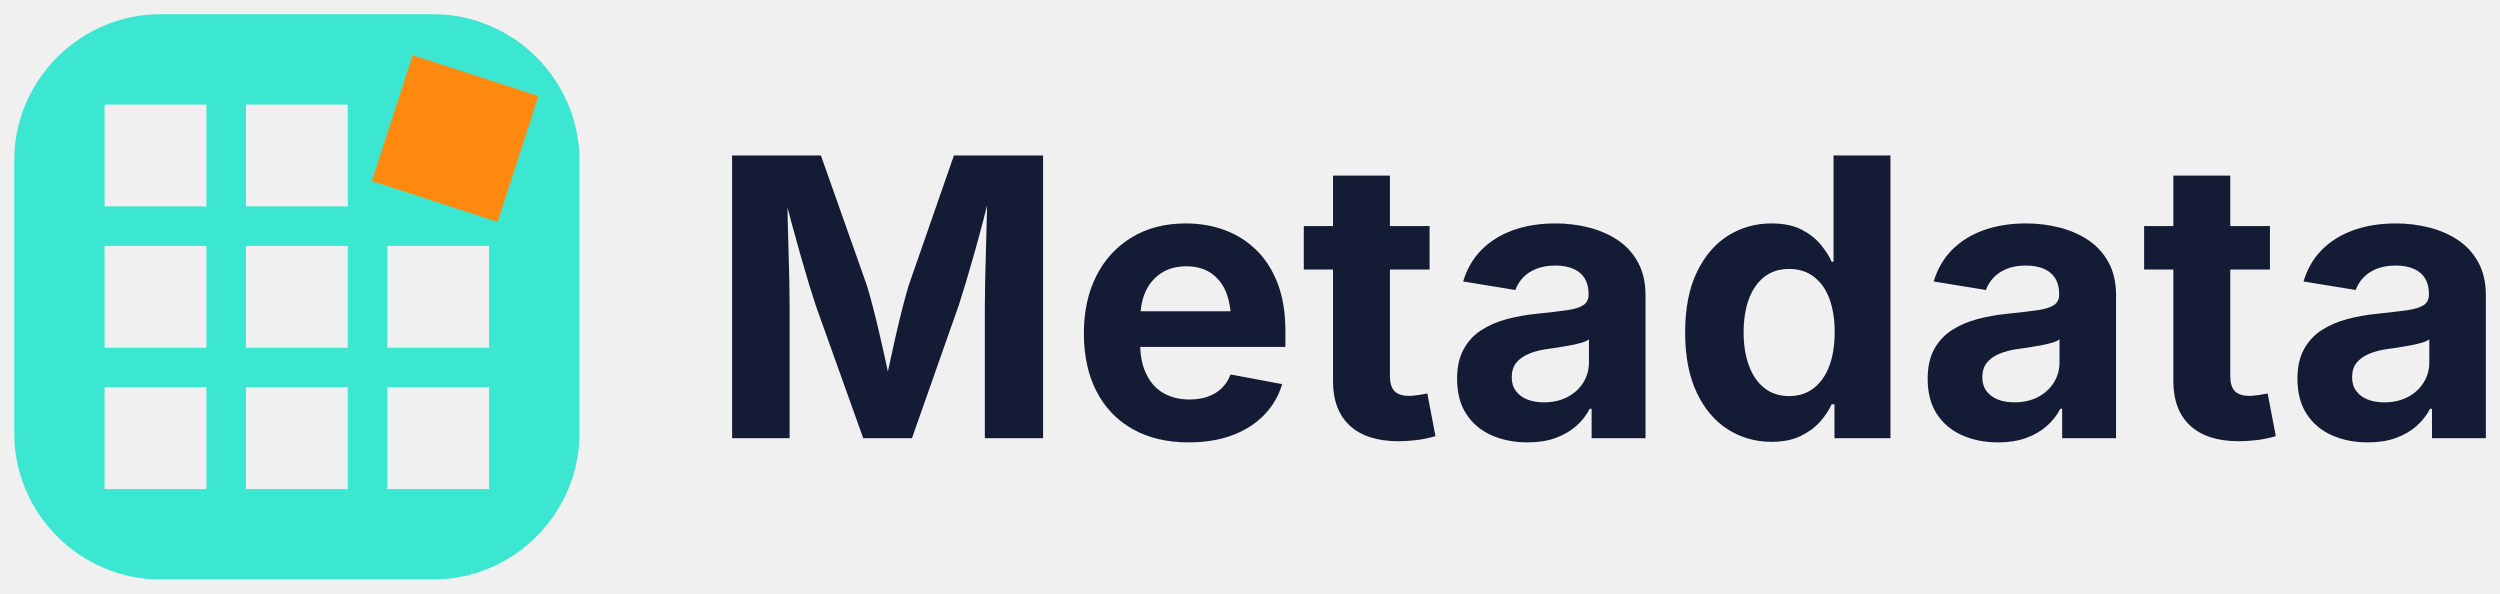
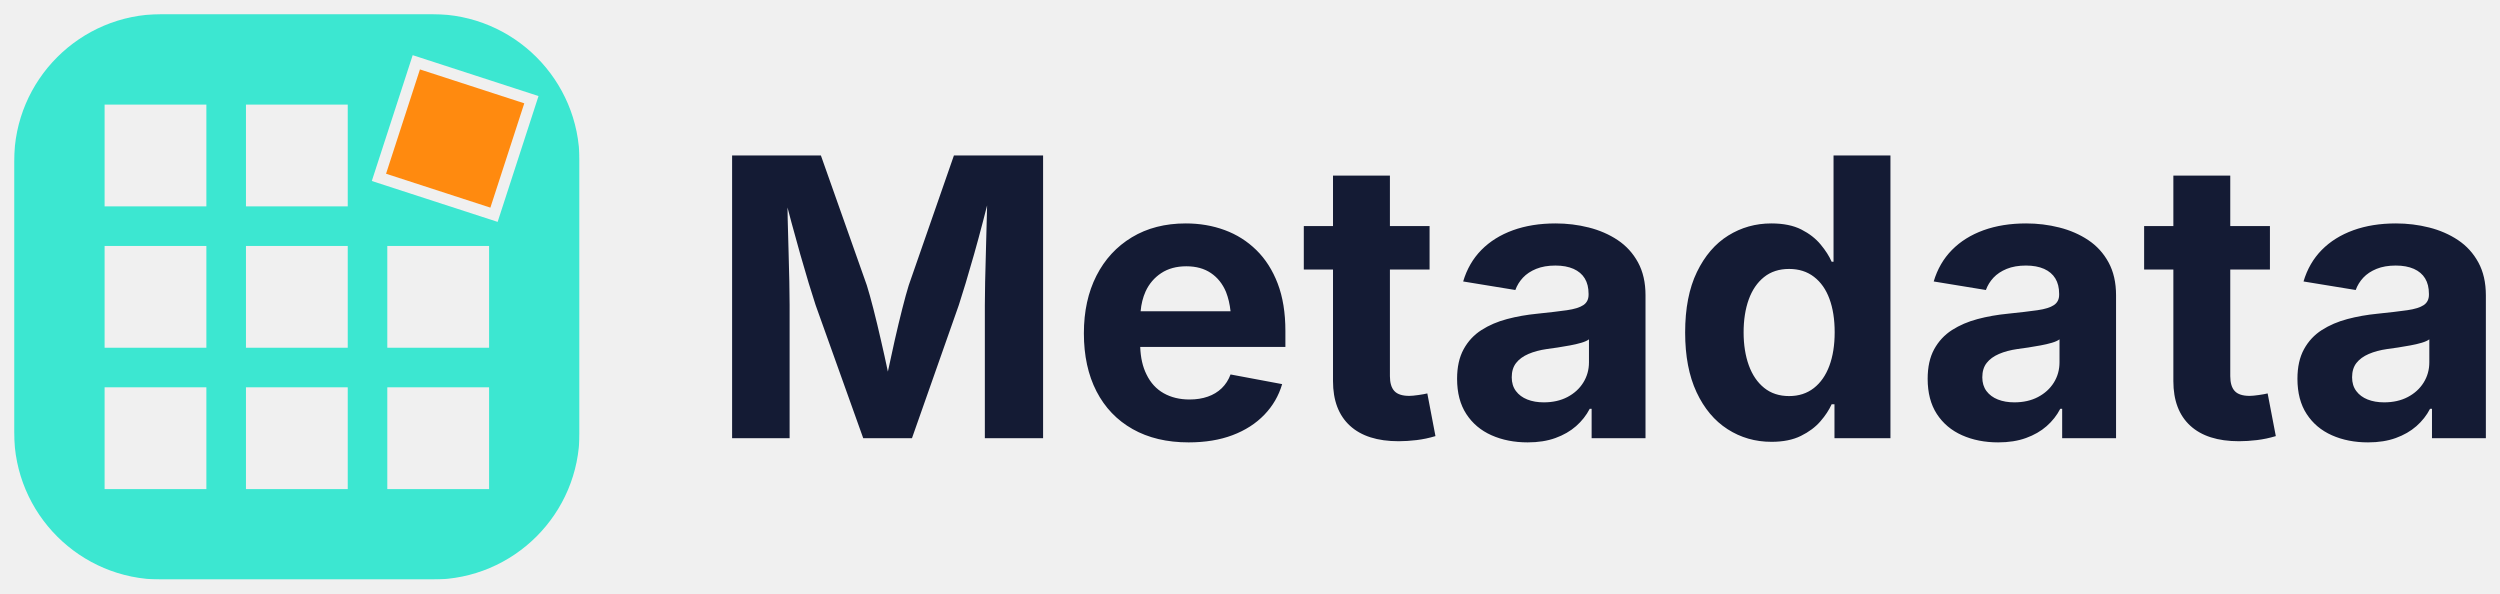
<svg xmlns="http://www.w3.org/2000/svg" viewBox="-5 -55.0 884.3 210" role="img" aria-label="Metadata">
  <g transform="translate(0 -50.0) scale(2)">
-     <mask id="md-grid" maskUnits="userSpaceOnUse" x="0" y="0" width="100" height="100">
+     <mask id="gmd" maskUnits="userSpaceOnUse" x="0" y="0" width="100" height="100">
      <rect width="100" height="100" fill="#fff" />
-       <rect x="16.00" y="16.00" width="18" height="18" fill="#000" />
-       <rect x="41.00" y="16.00" width="18" height="18" fill="#000" />
-       <rect x="16.00" y="41.00" width="18" height="18" fill="#000" />
-       <rect x="41.00" y="41.00" width="18" height="18" fill="#000" />
-       <rect x="66.00" y="41.00" width="18" height="18" fill="#000" />
-       <rect x="16.00" y="66.00" width="18" height="18" fill="#000" />
-       <rect x="41.00" y="66.00" width="18" height="18" fill="#000" />
-       <rect x="66.00" y="66.00" width="18" height="18" fill="#000" />
+       <rect x="16.00" y="16.00" width="18.00" height="18.00" fill="#000" />
+       <rect x="41.00" y="16.00" width="18.00" height="18.00" fill="#000" />
+       <rect x="66.30" y="10.30" width="23.40" height="23.40" fill="#000" transform="rotate(18 78.00 22.00)" />
+       <rect x="16.00" y="41.00" width="18.00" height="18.00" fill="#000" />
+       <rect x="41.00" y="41.00" width="18.00" height="18.00" fill="#000" />
+       <rect x="66.00" y="41.00" width="18.00" height="18.00" fill="#000" />
+       <rect x="16.00" y="66.00" width="18.00" height="18.00" fill="#000" />
+       <rect x="41.00" y="66.00" width="18.00" height="18.00" fill="#000" />
+       <rect x="66.00" y="66.00" width="18.00" height="18.00" fill="#000" />
    </mask>
-     <rect width="100" height="100" rx="26" fill="#3CE7D1" mask="url(#md-grid)" />
-     <rect x="66.30" y="10.30" width="23.40" height="23.40" fill="#FF8A0F" transform="rotate(18 78.00 22.00)" />
+     <rect width="100" height="100" rx="26" fill="#3CE7D1" mask="url(#gmd)" />
+     <rect x="68.30" y="12.30" width="19.40" height="19.40" fill="#FF8A0F" transform="rotate(18 78.00 22.00)" />
  </g>
  <path fill="#141B34" transform="translate(244.9 0)" d="M9.06 100L9.06 0L40.47 0L56.71 45.91Q57.72 49.13 59.03 54.23Q60.34 59.33 61.68 65.23Q63.02 71.01 64.16 76.44Q65.3 71.07 66.58 65.37Q67.92 59.46 69.23 54.3Q70.54 49.13 71.54 45.91L87.52 0L119.06 0L119.06 100L98.46 100L98.46 52.89Q98.46 49.6 98.56 44.7Q98.66 39.8 98.83 34.13Q98.99 28.46 99.13 22.68Q99.19 20.13 99.26 17.65Q98.52 20.47 97.79 23.36Q96.24 29.33 94.66 34.9Q93.09 40.47 91.68 45.13Q90.27 49.8 89.26 52.89L72.68 100L55.44 100L38.59 52.89Q37.58 49.8 36.17 45.2Q34.77 40.6 33.19 35.03Q31.61 29.46 30 23.49Q29.33 20.94 28.66 18.39Q28.66 20.34 28.72 22.42Q28.86 28.12 29.03 33.86Q29.19 39.6 29.3 44.53Q29.4 49.46 29.4 52.89L29.4 100Z M170.54 101.48Q159.06 101.48 150.74 96.78Q142.42 92.08 137.95 83.42Q133.49 74.77 133.49 62.89Q133.49 51.28 137.92 42.55Q142.35 33.83 150.47 28.93Q158.59 24.03 169.53 24.03Q176.91 24.03 183.29 26.38Q189.66 28.72 194.5 33.46Q199.33 38.19 202.05 45.3Q204.77 52.42 204.77 62.08L204.77 67.72L153.42 67.72Q153.62 73.42 155.64 77.45Q157.79 81.88 161.71 84.09Q165.64 86.31 170.87 86.31Q174.43 86.31 177.32 85.3Q180.2 84.3 182.25 82.32Q184.3 80.34 185.37 77.45L203.62 80.87Q201.81 87.05 197.32 91.71Q192.82 96.38 186.07 98.93Q179.33 101.48 170.54 101.48ZM153.56 55.1L185.37 55.1Q184.97 51.34 183.76 48.26Q181.95 43.96 178.42 41.58Q174.9 39.19 169.73 39.19Q164.5 39.19 160.84 41.61Q157.18 44.03 155.3 48.12Q153.89 51.28 153.56 55.1Z M255.77 24.97L255.77 40.34L241.74 40.34L241.74 78.05Q241.74 81.61 243.32 83.32Q244.9 85.03 248.59 85.03Q249.73 85.03 251.81 84.73Q253.89 84.43 254.97 84.16L257.85 99.26Q254.5 100.27 251.17 100.67Q247.85 101.07 244.83 101.07Q233.56 101.07 227.58 95.57Q221.61 90.07 221.61 79.8L221.61 40.34L211.28 40.34L211.28 24.97L221.61 24.97L221.61 7.11L241.74 7.11L241.74 24.97Z M290.47 101.48Q283.36 101.48 277.68 98.96Q272.01 96.44 268.76 91.44Q265.5 86.44 265.5 78.99Q265.5 72.75 267.82 68.52Q270.13 64.3 274.13 61.74Q278.12 59.19 283.19 57.85Q288.26 56.51 293.83 55.97Q300.34 55.3 304.33 54.73Q308.32 54.16 310.17 52.92Q312.01 51.68 312.01 49.26L312.01 48.93Q312.01 45.7 310.67 43.49Q309.33 41.28 306.68 40.1Q304.03 38.93 300.27 38.93Q296.38 38.93 293.49 40.1Q290.6 41.28 288.79 43.22Q286.98 45.17 286.11 47.58L267.65 44.56Q269.6 37.99 274.09 33.42Q278.59 28.86 285.27 26.44Q291.95 24.03 300.34 24.03Q306.38 24.03 312.08 25.47Q317.79 26.91 322.32 29.93Q326.85 32.95 329.5 37.82Q332.15 42.68 332.15 49.46L332.15 100L313.09 100L313.09 89.6L312.42 89.6Q310.6 93.09 307.58 95.74Q304.56 98.39 300.3 99.93Q296.04 101.48 290.47 101.48ZM296.17 87.32Q300.94 87.32 304.53 85.44Q308.12 83.56 310.13 80.34Q312.15 77.11 312.15 73.15L312.15 65.03Q311.28 65.7 309.46 66.24Q307.65 66.78 305.44 67.18Q303.22 67.58 301.07 67.92Q298.93 68.26 297.25 68.46Q293.56 68.99 290.74 70.2Q287.92 71.41 286.38 73.39Q284.83 75.37 284.83 78.46Q284.83 81.34 286.31 83.32Q287.79 85.3 290.34 86.31Q292.89 87.32 296.17 87.32Z M376.71 101.28Q368.12 101.28 361.17 96.81Q354.23 92.35 350.2 83.72Q346.17 75.1 346.17 62.62Q346.17 49.8 350.34 41.21Q354.5 32.62 361.41 28.32Q368.32 24.03 376.64 24.03Q383.02 24.03 387.25 26.17Q391.48 28.32 394.09 31.48Q396.71 34.63 397.99 37.58L398.66 37.58L398.66 0L418.79 0L418.79 100L398.99 100L398.99 87.99L397.99 87.99Q396.64 91.01 393.99 94.06Q391.34 97.11 387.11 99.19Q382.89 101.28 376.71 101.28ZM382.95 85.1Q388.05 85.1 391.68 82.28Q395.3 79.46 397.18 74.4Q399.06 69.33 399.06 62.55Q399.06 55.7 397.21 50.7Q395.37 45.7 391.74 42.92Q388.12 40.13 382.95 40.13Q377.65 40.13 374.06 43.02Q370.47 45.91 368.66 50.94Q366.85 55.97 366.85 62.55Q366.85 69.13 368.69 74.23Q370.54 79.33 374.13 82.21Q377.72 85.1 382.95 85.1Z M456.91 101.48Q449.8 101.48 444.13 98.96Q438.46 96.44 435.2 91.44Q431.95 86.44 431.95 78.99Q431.95 72.75 434.26 68.52Q436.58 64.3 440.57 61.74Q444.56 59.19 449.63 57.85Q454.7 56.51 460.27 55.97Q466.78 55.3 470.77 54.73Q474.77 54.16 476.61 52.92Q478.46 51.68 478.46 49.26L478.46 48.93Q478.46 45.7 477.11 43.49Q475.77 41.28 473.12 40.1Q470.47 38.93 466.71 38.93Q462.82 38.93 459.93 40.1Q457.05 41.28 455.23 43.22Q453.42 45.17 452.55 47.58L434.09 44.56Q436.04 37.99 440.54 33.42Q445.03 28.86 451.71 26.44Q458.39 24.03 466.78 24.03Q472.82 24.03 478.52 25.47Q484.23 26.91 488.76 29.93Q493.29 32.95 495.94 37.82Q498.59 42.68 498.59 49.46L498.59 100L479.53 100L479.53 89.6L478.86 89.6Q477.05 93.09 474.03 95.74Q471.01 98.39 466.74 99.93Q462.48 101.48 456.91 101.48ZM462.62 87.32Q467.38 87.32 470.97 85.44Q474.56 83.56 476.58 80.34Q478.59 77.11 478.59 73.15L478.59 65.03Q477.72 65.7 475.91 66.24Q474.09 66.78 471.88 67.18Q469.66 67.58 467.52 67.92Q465.37 68.26 463.69 68.46Q460 68.99 457.18 70.2Q454.36 71.41 452.82 73.39Q451.28 75.37 451.28 78.46Q451.28 81.34 452.75 83.32Q454.23 85.3 456.78 86.31Q459.33 87.32 462.62 87.32Z M553.02 24.97L553.02 40.34L538.99 40.34L538.99 78.05Q538.99 81.61 540.57 83.32Q542.15 85.03 545.84 85.03Q546.98 85.03 549.06 84.73Q551.14 84.43 552.21 84.16L555.1 99.26Q551.74 100.27 548.42 100.67Q545.1 101.07 542.08 101.07Q530.81 101.07 524.83 95.57Q518.86 90.07 518.86 79.8L518.86 40.34L508.52 40.34L508.52 24.97L518.86 24.97L518.86 7.11L538.99 7.11L538.99 24.97Z M587.72 101.48Q580.6 101.48 574.93 98.96Q569.26 96.44 566.01 91.44Q562.75 86.44 562.75 78.99Q562.75 72.75 565.07 68.52Q567.38 64.3 571.38 61.74Q575.37 59.19 580.44 57.85Q585.5 56.51 591.07 55.97Q597.58 55.3 601.58 54.73Q605.57 54.16 607.42 52.92Q609.26 51.68 609.26 49.26L609.26 48.93Q609.26 45.7 607.92 43.49Q606.58 41.28 603.93 40.1Q601.28 38.93 597.52 38.93Q593.62 38.93 590.74 40.1Q587.85 41.28 586.04 43.22Q584.23 45.17 583.36 47.58L564.9 44.56Q566.85 37.99 571.34 33.42Q575.84 28.86 582.52 26.44Q589.19 24.03 597.58 24.03Q603.62 24.03 609.33 25.47Q615.03 26.91 619.56 29.93Q624.09 32.95 626.74 37.82Q629.4 42.68 629.4 49.46L629.4 100L610.34 100L610.34 89.6L609.66 89.6Q607.85 93.09 604.83 95.74Q601.81 98.39 597.55 99.93Q593.29 101.48 587.72 101.48ZM593.42 87.32Q598.19 87.32 601.78 85.44Q605.37 83.56 607.38 80.34Q609.4 77.11 609.4 73.15L609.4 65.03Q608.52 65.7 606.71 66.24Q604.9 66.78 602.68 67.18Q600.47 67.58 598.32 67.92Q596.17 68.26 594.5 68.46Q590.81 68.99 587.99 70.2Q585.17 71.41 583.62 73.39Q582.08 75.37 582.08 78.46Q582.08 81.34 583.56 83.32Q585.03 85.3 587.58 86.31Q590.13 87.32 593.42 87.32Z" />
</svg>
